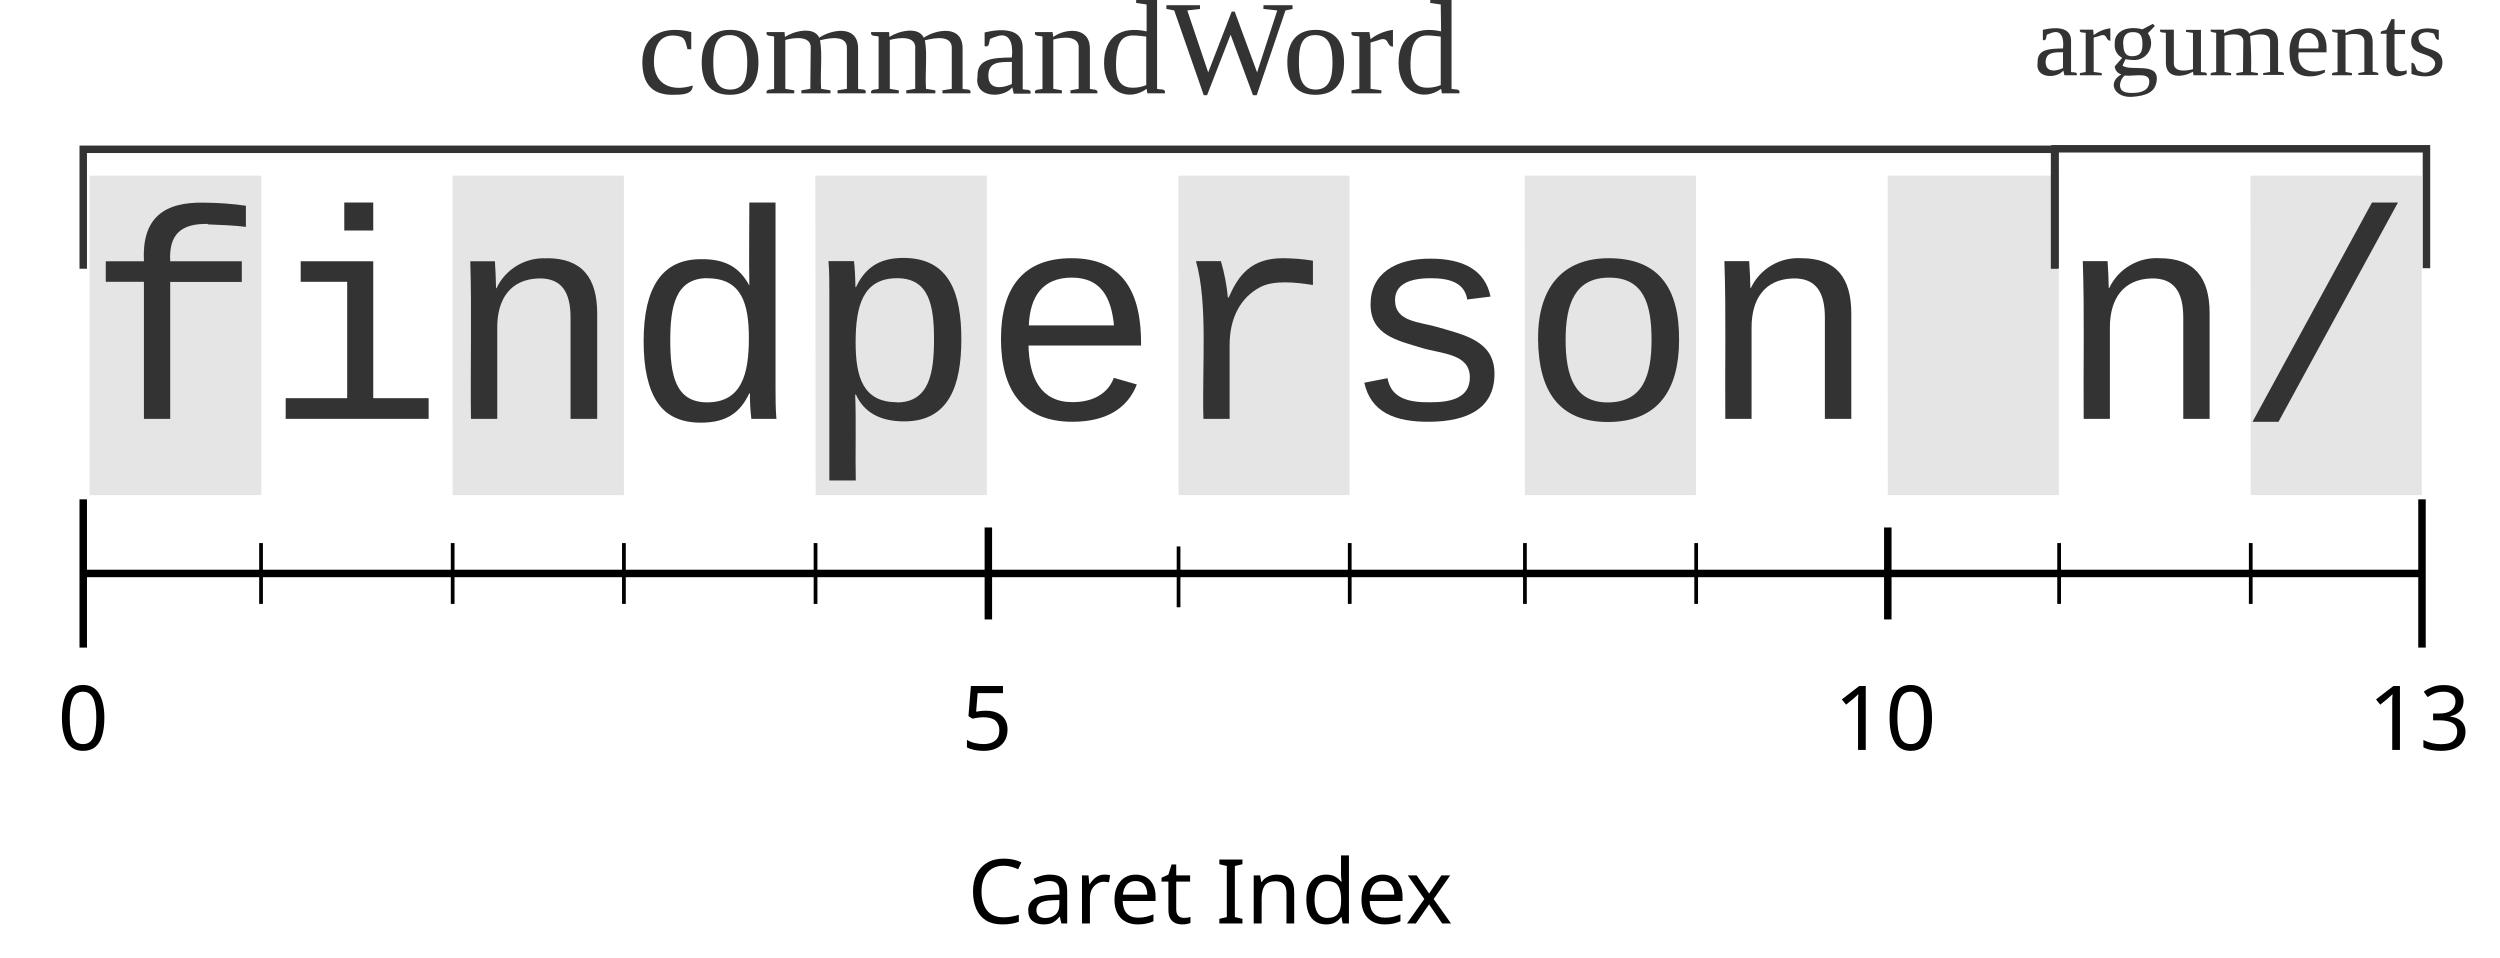
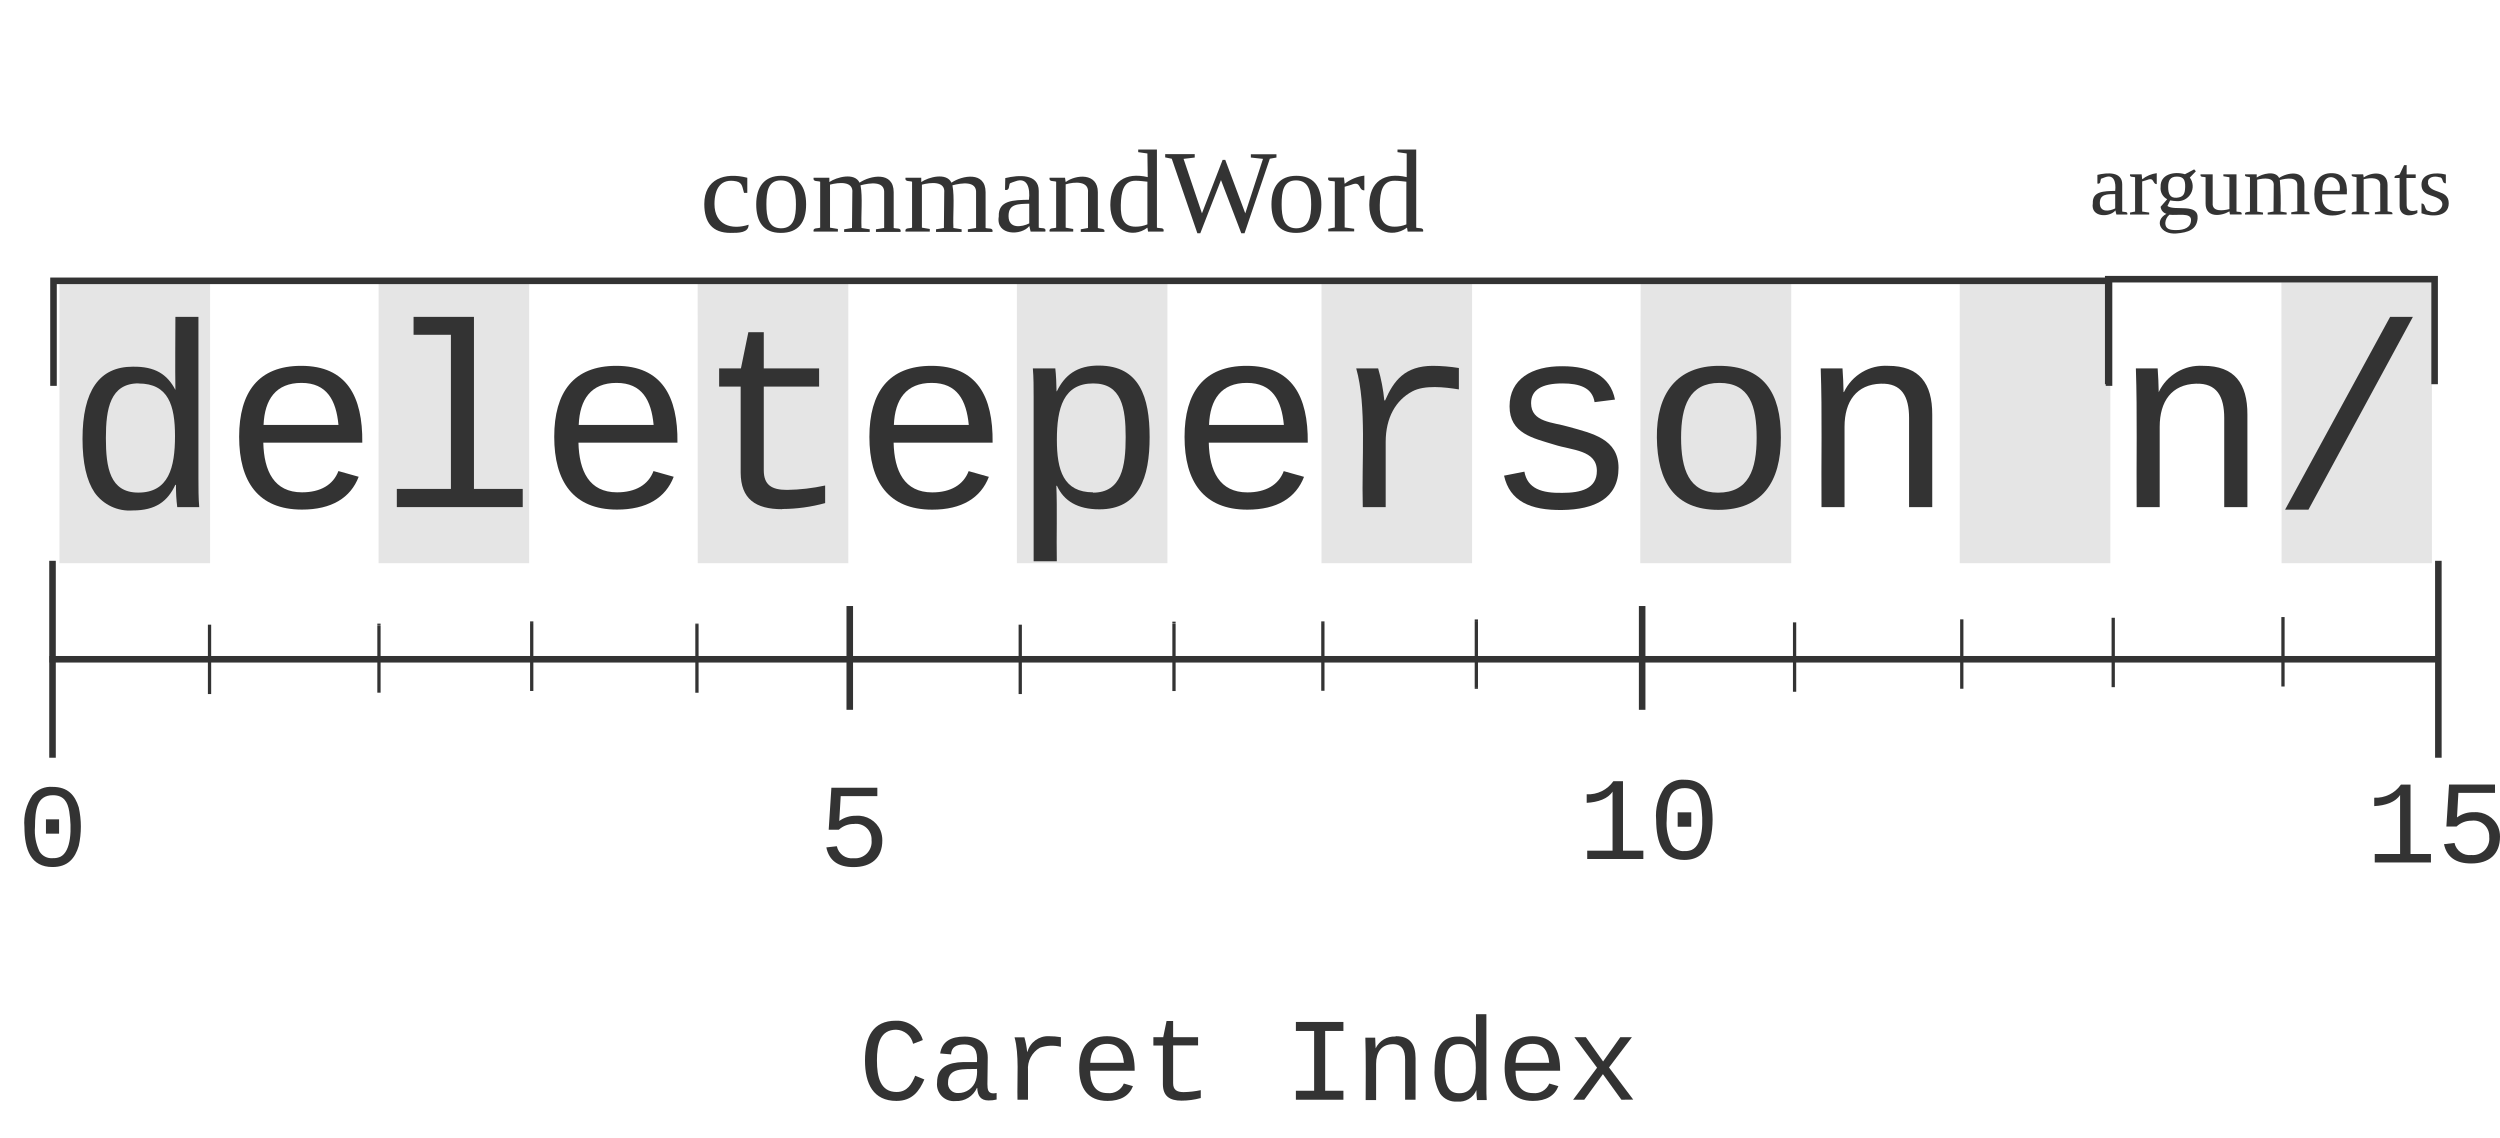
- <svg xmlns="http://www.w3.org/2000/svg" viewBox="0 0 334.9 128.2">
-   <defs>
-     <style>.a{fill:#e5e5e5;}.b,.d,.f,.g{fill:none;}.c{fill:#333;}.d{stroke:#333;}.e{font-size:12px;font-family:Menlo-Regular, Menlo;}.f,.g{stroke:#000;stroke-miterlimit:10;}.g{stroke-width:0.5px;}</style>
-   </defs>
-   <path class="a" d="M12,23.53H35v42.8H12Zm48.62,0H83.58v42.8H60.64Zm48.6,0H132.2v42.8H109.26Zm48.63,0h22.93v42.8H157.88Zm46.4,0h22.94v42.8H204.28Zm48.62,0h22.94v42.8H252.89Zm48.61,0h22.94v42.8H301.51Z" />
-   <path class="b" d="M0,16.43H334.9V69.3H0Z" />
-   <path class="c" d="M27.86,30C24.3,29.92,22.6,31.35,22.8,35h9.59v2.77H22.8V56.11H19.28V37.75H14.17V35h5.11c-.29-5.72,2.58-8,8.17-7.85a40.87,40.87,0,0,1,5.49.41v2.83c-1.47-.19-3.46-.27-5.08-.33" />
-   <path class="c" d="M50,53.34h7.42v2.77H38.27V53.34h8.24V37.75H40.28V35H50ZM46.12,30.88V27.13H50v3.75Z" />
-   <path class="c" d="M73.27,34.59C78,34.59,80,37.25,80,42V56.11H76.43V42.54c0-3.28-1.11-5.33-4.29-5.24-3.72.12-5.53,2.7-5.53,6.57V56.11H63.09C63,49.08,63.21,41.82,63,35H66.3c.07,1.05.13,2.46.15,3.61h.06a7,7,0,0,1,6.76-4" />
-   <path class="c" d="M100.38,38.26c-.06-3.65,0-7.42,0-11.13h3.51V51.76c0,1.48,0,3,.12,4.35h-3.36a27.51,27.51,0,0,1-.19-3.4h-.1c-1.19,2.54-3,3.91-6.48,3.91q-4,0-5.81-2.71c-1.23-1.82-1.85-4.54-1.85-8.19q0-11,7.66-11C97.27,34.67,99.13,35.9,100.38,38.26Zm-5.59-1c-4.33,0-5,3.84-5,8.33s.61,8.31,4.94,8.31c4.63,0,5.59-3.81,5.59-8.62,0-4.65-1-8-5.55-8" />
-   <path class="c" d="M121.12,34.55c6.09.06,7.66,4.77,7.66,10.9s-1.61,11-7.66,11c-3.3,0-5.41-1.27-6.46-3.59h-.1c.15,3.67,0,7.69.08,11.5H111.1V39.35c0-1.48,0-3-.12-4.37h3.42c.12,1,.18,2.34.2,3.48h.07C115.81,36.07,117.6,34.51,121.12,34.55Zm-1,19.36c4.4,0,5-4,5-8.46s-.62-8.18-4.94-8.18c-4.61,0-5.56,3.75-5.56,8.61,0,4.63,1,8,5.52,8" />
-   <path class="c" d="M143.54,34.59c6.94,0,9.4,4.65,9.32,11.7H137.78c.1,4.33,1.64,7.58,5.88,7.58,2.81,0,4.76-1.16,5.55-3.25l3.08.88c-1.23,3.21-4.12,5-8.63,5-6.68,0-9.57-4.29-9.57-11.09S137,34.59,143.54,34.59Zm5.69,9c-.36-3.75-1.76-6.4-5.65-6.4s-5.6,2.5-5.76,6.4Z" />
-   <path class="c" d="M171.88,34.59a26.18,26.18,0,0,1,4,.33v3.26c-2.19-.35-5.24-.7-7.09.3-2.52,1.34-4.07,4-4.07,7.71v9.92h-3.51c-.2-7.17.62-15.41-1-21.13h3.34a25.91,25.91,0,0,1,.94,4.88h.1c1.31-3,3-5.27,7.28-5.27" />
-   <path class="c" d="M196.55,40.12c-.35-2.23-2.32-2.85-4.88-2.85-3.19,0-4.79,1-4.79,2.94,0,2.95,3.32,2.89,5.74,3.62,3.56,1.05,7.58,1.83,7.58,6.25,0,4.69-3.69,6.35-8.57,6.42s-8-1.34-8.87-5.23l3.11-.61c.47,2.6,2.65,3.28,5.76,3.23,2.81,0,5.27-.61,5.27-3.34,0-3.21-3.81-3.13-6.46-3.95-3.27-1-6.84-1.7-6.84-5.84s3.38-6.15,8.07-6.11c4.29,0,7.28,1.5,8,5.08" />
-   <path class="c" d="M215.51,34.59c6.7,0,9.46,4,9.42,10.94,0,6.77-2.87,11-9.53,11s-9.28-4.27-9.36-11S209.09,34.59,215.51,34.59Zm-.15,19.32c4.69,0,5.88-3.52,5.88-8.38s-1.08-8.34-5.67-8.34-5.84,3.53-5.84,8.34,1.19,8.38,5.63,8.38" />
-   <path class="c" d="M241.3,34.59c4.7,0,6.71,2.66,6.7,7.44V56.11h-3.54V42.54c0-3.28-1.11-5.33-4.3-5.24-3.71.12-5.52,2.7-5.52,6.57V56.11h-3.52c-.06-7,.12-14.29-.12-21.13h3.32c.08,1.05.14,2.46.16,3.61h.06a7,7,0,0,1,6.76-4" />
-   <path class="c" d="M289.3,34.59c4.71,0,6.72,2.66,6.7,7.44V56.11h-3.53V42.54c0-3.28-1.12-5.33-4.3-5.24-3.71.12-5.53,2.7-5.53,6.57V56.11h-3.51c-.06-7,.12-14.29-.12-21.13h3.32c.08,1.05.14,2.46.16,3.61h.06a7,7,0,0,1,6.75-4" />
-   <path class="c" d="M301.75,56.5l16-29.37h3.48l-16,29.37Z" />
-   <path class="c" d="M87.6,8.3c0,3.2,2.6,4,5.2,3.15,0,1.25-1.5,1.25-2.75,1.25-2.8,0-4-1.6-4-4.4,0-3.8,3.1-4.9,6.55-4V6.6h-.5c-.25-.75-.2-1.55-1.15-1.75C88.6,4.35,87.6,5.9,87.6,8.3" />
-   <path class="c" d="M97.8,4c2.6,0,3.8,1.6,3.8,4.35s-1.2,4.35-3.85,4.35S94,11,94,8.35,95.2,4,97.8,4Zm0,8c2,0,2.3-1.75,2.3-3.65S99.7,4.7,97.75,4.7s-2.2,1.7-2.2,3.65.3,3.6,2.2,3.65" />
-   <path class="c" d="M108.6,6.6c.2-1.85-2.1-1.6-3.4-1.25V11.9l1.2.2v.4h-3.7c-.15-.65.65-.45,1-.6v-7c-.35-.15-1.15.05-1-.6h2.4l.05.65c1.1-.75,3.85-1.5,4.6.1,1.6-1.1,5.2-1.8,5.2,1.45V11.9c.4.15,1.2-.1,1,.6h-3.75v-.4l1.25-.2V6.6c.15-1.95-2.25-1.55-3.6-1.2.35,1.85,0,4.4.15,6.5l1.25.2v.4h-3.9v-.4l1.2-.2Z" />
-   <path class="c" d="M122.6,6.6c.2-1.85-2.1-1.6-3.4-1.25V11.9l1.2.2v.4h-3.7c-.15-.65.65-.45,1-.6v-7c-.35-.15-1.15.05-1-.6h2.4l.05.65c1.1-.75,3.85-1.5,4.6.1,1.6-1.1,5.2-1.8,5.2,1.45V11.9c.4.15,1.2-.1,1.05.6h-3.75v-.4l1.25-.2V6.6c.15-1.95-2.25-1.55-3.6-1.2.35,1.85,0,4.4.15,6.5l1.25.2v.4h-3.9v-.4l1.2-.2Z" />
-   <path class="c" d="M131.9,4.35c2-.5,5.1-.7,5.1,2v5.6c.4.15,1.2-.1,1.05.6H135.8l-.2-.85c-1.15,1.5-5.15,1.5-4.65-1.45-.1-2.5,2.25-2.5,4.6-2.55.2-1.8-.25-3.5-2.1-2.8a6.89,6.89,0,0,0-.8.3c-.2.35,0,1.15-.75,1Zm.5,5.8c0,2,2,1.65,3.15,1.1V8.3c-1.7,0-3.15-.05-3.15,1.85" />
-   <path class="c" d="M144.5,6.6c.2-1.85-2.05-1.7-3.4-1.3v6.6l1.15.2v.4h-3.6c-.15-.65.65-.45,1-.6v-7c-.35-.15-1.15.05-1-.6H141l.1.65c1.55-1.15,4.9-1.45,4.9,1.55V11.9c.35.15,1.15-.05,1,.6h-3.6v-.4l1.1-.2Z" />
-   <path class="c" d="M147.9,8.45c0-3.55,2.3-5,5.7-4.25l0-3.6-1.4-.2V0H155V11.9c.4.15,1.2-.1,1.05.6H153.7l-.1-.6C151.25,13.65,147.9,12.45,147.9,8.45Zm3.85-3.7c-1.85,0-2.2,1.65-2.25,3.7s.45,3.3,2.25,3.3a4.61,4.61,0,0,0,1.8-.35V4.9c-.5-.05-1.2-.15-1.8-.15" />
-   <path class="c" d="M172.2,1.4l-3.85,11.35h-.5l-3-8.1-3.15,8.1h-.45L157.3,1.4l-1.05-.2V.7h4.5v.5l-1.7.2,2.8,8.3L165,1.55h.4l3,8.15,2.7-8.3-1.85-.2V.7h3.9v.5" />
-   <path class="c" d="M176.25,4c2.6,0,3.8,1.6,3.8,4.35s-1.2,4.35-3.85,4.35-3.75-1.7-3.75-4.35S173.65,4,176.25,4Zm-.05,8c2,0,2.3-1.75,2.3-3.65s-.35-3.65-2.3-3.65S174,6.4,174,8.35s.3,3.6,2.2,3.65" />
-   <path class="c" d="M183.6,5.25a6.08,6.08,0,0,1,3-1.25V6.25c-.95,0-.4-1.5-2-.85l-1,.3v6.2l1.45.2v.4h-4v-.4l1.05-.2v-7c-.4-.15-1.2.1-1.05-.6h2.4" />
-   <path class="c" d="M187.35,8.45c0-3.55,2.3-5,5.7-4.25L193,.6,191.6.4V0h2.85V11.9c.4.15,1.2-.1,1.05.6h-2.35l-.1-.6C190.7,13.65,187.35,12.45,187.35,8.45Zm3.85-3.7c-1.85,0-2.2,1.65-2.25,3.7s.45,3.3,2.25,3.3a4.61,4.61,0,0,0,1.8-.35V4.9c-.5-.05-1.2-.15-1.8-.15" />
-   <path class="d" d="M275.23,36V20H11.15V36" />
-   <path class="c" d="M273.66,4c1.52-.37,3.78-.51,3.78,1.45V9.64c.29.11.89-.08.77.44h-1.66l-.15-.63c-.85,1.11-3.81,1.11-3.44-1.07-.08-1.85,1.66-1.85,3.4-1.89.15-1.33-.18-2.59-1.55-2.08a5.47,5.47,0,0,0-.6.23c-.14.26,0,.85-.55.74Zm.37,4.3c0,1.52,1.52,1.22,2.33.82V7c-1.26,0-2.33,0-2.33,1.37" />
-   <path class="c" d="M280.47,4.71a4.48,4.48,0,0,1,2.23-.92V5.45c-.71,0-.3-1.11-1.49-.63l-.74.22v4.6l1.08.15v.29h-2.93V9.79l.78-.15V4.41c-.3-.11-.89.08-.78-.44h1.78" />
-   <path class="c" d="M287.73,4.45a2.26,2.26,0,0,1-2,3.59,7.11,7.11,0,0,1-1-.11l-.4.86c1.07.81,4.81-.52,4.59,1.92-.15,1.67-1.41,2.11-3.26,2.26-2.37.19-3.45-1.93-1.48-3a1.19,1.19,0,0,1-.89-1.08l1-1.14a1.88,1.88,0,0,1-1-1.89c-.08-1.89,2-2.41,3.7-1.93l1.41-.74.26.3Zm-2.07,8c1.3,0,2.26-.41,2.26-1.55,0-1.3-2.11-.63-3.3-.78a1.81,1.81,0,0,0-.63,1.26C284,12.3,284.7,12.45,285.66,12.45ZM284.44,5.9c0,1,.26,1.7,1.29,1.63S287,6.93,287,5.9s-.22-1.6-1.26-1.6-1.33.63-1.33,1.6" />
-   <path class="c" d="M293.77,9.6c-1.3.78-3.63,1-3.63-1.19v-4c-.3-.11-.89.08-.78-.44h1.85V8.34c-.11,1.37,1.56,1.19,2.56.93V4.41l-.93-.14V4h2V9.64c.3.11.89-.08.78.44h-1.78" />
-   <path class="c" d="M300.51,5.71c.15-1.37-1.55-1.18-2.52-.92V9.64l.89.15v.29h-2.74c-.11-.48.48-.33.74-.44V4.41c-.26-.11-.85,0-.74-.44h1.78l0,.48c.81-.55,2.85-1.11,3.4.08,1.19-.82,3.85-1.34,3.85,1.07v4c.3.11.89-.08.78.44h-2.78V9.79l.93-.15V5.71c.11-1.44-1.67-1.15-2.67-.89a42,42,0,0,1,.12,4.82l.92.15v.29h-2.89V9.79l.89-.15Z" />
-   <path class="c" d="M309.33,3.79c1.81,0,2.44,1.22,2.33,3.22h-3.74c-.3,2.22,1.41,3,3.52,2.33v.37a3.93,3.93,0,0,1-2,.52c-2,0-2.74-1.22-2.74-3.26S307.55,3.79,309.33,3.79Zm1.22,2.7c.44-2.11-2.11-3-2.56-.89a7.49,7.49,0,0,0-.07.89Z" />
-   <path class="c" d="M316.73,5.71c.15-1.37-1.52-1.26-2.52-1V9.64l.86.15v.29H312.4c-.11-.48.48-.33.74-.44V4.41c-.26-.11-.85,0-.74-.44h1.74l.07.48c1.15-.85,3.63-1.07,3.63,1.15v4c.26.11.86,0,.75.44h-2.67V9.79l.81-.15Z" />
-   <path class="c" d="M320.77,8.67c0,.93.89,1,1.63.74v.45c-1,.59-2.7.55-2.7-1.07V4.53h-.78c-.08-.52.52-.37.78-.56l.66-1.41h.41V4h1.41v.56h-1.41Z" />
-   <path class="c" d="M324,5.27c.26,1.77,3.19.85,3.19,3.11,0,2.07-2.56,2.11-4.15,1.52V8.41c.74,0,.33,1.08,1.15,1.15,1.29.71,2.85-1,1.52-1.85C324.7,7,323,7.23,323,5.53c0-1.86,2.15-1.93,3.7-1.52V5.34c-.7,0-.29-.93-1-.93-.78-.25-1.86,0-1.71.86" />
-   <path class="d" d="M325.05,35.93v-16H275.3v16" />
-   <text class="e" transform="translate(7.7 100.46)">0</text>
-   <text class="e" transform="translate(129.61 123.71)">Caret Index</text>
-   <text class="e" transform="translate(128.78 100.46)">5</text>
-   <text class="e" transform="translate(245.67 100.46)">10</text>
-   <text class="e" transform="translate(317.23 100.46)">13</text>
-   <line class="f" x1="11.15" y1="76.82" x2="324.45" y2="76.82" />
-   <line class="f" x1="11.15" y1="66.89" x2="11.15" y2="86.75" />
-   <line class="f" x1="324.45" y1="66.89" x2="324.45" y2="86.75" />
-   <line class="f" x1="132.4" y1="82.98" x2="132.4" y2="70.66" />
-   <line class="f" x1="252.89" y1="82.98" x2="252.89" y2="70.66" />
-   <line class="g" x1="34.97" y1="72.75" x2="34.97" y2="80.9" />
-   <line class="g" x1="60.64" y1="72.75" x2="60.64" y2="80.9" />
-   <line class="g" x1="83.58" y1="72.75" x2="83.58" y2="80.9" />
-   <line class="g" x1="109.25" y1="72.75" x2="109.25" y2="80.9" />
-   <line class="g" x1="157.88" y1="73.2" x2="157.88" y2="81.35" />
-   <line class="g" x1="180.81" y1="72.75" x2="180.81" y2="80.9" />
-   <line class="g" x1="204.28" y1="72.75" x2="204.28" y2="80.9" />
-   <line class="g" x1="227.22" y1="72.75" x2="227.22" y2="80.9" />
-   <line class="g" x1="275.84" y1="72.75" x2="275.84" y2="80.9" />
-   <line class="g" x1="301.51" y1="72.75" x2="301.51" y2="80.9" />
+ <svg xmlns="http://www.w3.org/2000/svg" viewBox="0 0 380.84 173.24">
+   <path d="m9.06 43h22.94v42.8h-22.94zm48.62 0h22.93v42.8h-22.94zm48.6 0h22.95v42.8h-22.94zm48.63 0h22.93v42.8h-22.93zm46.4 0h22.94v42.8h-22.94zm48.62 0h22.94v42.8h-23zm48.61 0h22.94v42.8h-22.94zm49 0h22.93v42.8h-22.9z" fill="#e5e5e5" />
+   <path d="m322.92 0h45.2v60h-45.2z" fill="none" />
+   <path d="m319.51 26.64c1.52-.37 3.78-.52 3.78 1.44v4.15c.3.11.89-.07.78.45h-1.67l-.15-.63c-.85 1.11-3.81 1.11-3.44-1.08-.07-1.85 1.67-1.85 3.41-1.89.15-1.33-.19-2.59-1.56-2.07a5.38 5.38 0 0 0 -.59.22c-.15.26 0 .85-.56.74zm.37 4.3c0 1.51 1.52 1.22 2.34.81v-2.18c-1.26 0-2.34 0-2.34 1.37" fill="#333" />
+   <path d="m326.33 27.31a4.5 4.5 0 0 1 2.22-.93v1.67c-.7 0-.3-1.11-1.48-.63l-.74.22v4.59l1.07.15v.3h-2.92v-.3l.77-.15v-5.23c-.29-.11-.88.07-.77-.44h1.77" fill="#333" />
+   <path d="m333.59 27.05a2.26 2.26 0 0 1 -2 3.59 6.94 6.94 0 0 1 -1-.11l-.41.85c1.07.82 4.81-.52 4.59 1.93-.15 1.66-1.4 2.11-3.26 2.26-2.37.18-3.44-1.93-1.48-3a1.21 1.21 0 0 1 -.89-1.07l1-1.15a1.88 1.88 0 0 1 -1-1.89c-.07-1.89 2-2.41 3.71-1.92l1.4-.74.26.29zm-2.08 8c1.3 0 2.26-.41 2.26-1.56s-2.11-.63-3.29-.78a1.77 1.77 0 0 0 -.63 1.26c0 .93.7 1.08 1.66 1.08zm-1.22-6.56c0 1 .26 1.71 1.3 1.63s1.26-.59 1.29-1.63-.22-1.59-1.26-1.59-1.33.63-1.33 1.59" fill="#333" />
+   <path d="m339.62 32.2c-1.29.77-3.63 1-3.63-1.19v-4.01c-.29-.11-.88.07-.77-.44h1.85v4.37c-.11 1.37 1.55 1.18 2.55.92v-4.85l-.92-.15v-.29h2v5.66c.29.11.89-.07.78.45h-1.78" fill="#333" />
+   <path d="m346.37 28.31c.14-1.37-1.56-1.19-2.52-.93v4.85l.89.15v.3h-2.74c-.11-.48.49-.34.75-.45v-5.23c-.26-.11-.86 0-.75-.44h1.78v.48c.81-.56 2.85-1.11 3.41.07 1.18-.81 3.85-1.33 3.85 1.08v4c.3.11.89-.07.78.45h-2.78v-.3l.92-.15v-3.88c.12-1.45-1.66-1.15-2.66-.89a39.77 39.77 0 0 1 .11 4.81l.93.15v.3h-2.89v-.3l.89-.15z" fill="#333" />
+   <path d="m355.18 26.38c1.81 0 2.44 1.22 2.33 3.22h-3.74c-.29 2.23 1.41 3 3.52 2.34v.37a4 4 0 0 1 -2 .52c-2 0-2.74-1.23-2.74-3.26s.85-3.19 2.63-3.19zm1.22 2.7c.45-2.11-2.11-3-2.55-.88a5.51 5.51 0 0 0 -.08.88z" fill="#333" />
+   <path d="m362.59 28.31c.15-1.37-1.52-1.26-2.52-1v4.89l.85.15v.3h-2.67c-.11-.48.49-.34.74-.45v-5.2c-.25-.11-.85 0-.74-.44h1.75l.08.48c1.15-.85 3.63-1.08 3.63 1.15v4c.26.11.85 0 .74.45h-2.67v-.3l.82-.15z" fill="#333" />
+   <path d="m366.62 31.27c0 .93.89 1 1.63.74v.44c-1 .6-2.7.56-2.7-1.07v-4.26h-.78c-.07-.52.52-.37.78-.55l.67-1.41h.4v1.41h1.38v.55h-1.41z" fill="#333" />
+   <path d="m369.85 27.86c.26 1.78 3.18.85 3.18 3.11 0 2.08-2.55 2.11-4.15 1.52v-1.49c.74 0 .34 1.07 1.15 1.15 1.3.7 2.85-1 1.52-1.85-1-.67-2.67-.48-2.67-2.19s2.15-1.92 3.71-1.52v1.34c-.71 0-.3-.93-1-.93-.78-.26-1.85 0-1.7.85" fill="#333" />
+   <path d="m370.88 58.53v-16h-49.72v16" fill="none" stroke="#333" />
+   <path d="m108.84 31.08c0 3.2 2.6 4 5.2 3.15 0 1.25-1.5 1.25-2.75 1.25-2.8 0-4-1.6-4-4.4 0-3.8 3.1-4.9 6.55-4v2.3h-.5c-.25-.75-.2-1.55-1.15-1.75-2.35-.5-3.35 1.05-3.35 3.45" fill="#333" />
+   <path d="m119 26.78c2.6 0 3.8 1.6 3.8 4.35s-1.2 4.35-3.85 4.35-3.75-1.7-3.75-4.35 1.24-4.35 3.8-4.35zm-.05 8c2 0 2.3-1.75 2.3-3.65s-.35-3.65-2.3-3.65-2.2 1.7-2.2 3.65.3 3.6 2.2 3.65" fill="#333" />
+   <path d="m129.84 29.38c.2-1.85-2.1-1.6-3.4-1.25v6.55l1.2.2v.4h-3.7c-.15-.65.65-.45 1-.6v-7c-.35-.15-1.15.05-1-.6h2.4v.65c1.1-.75 3.85-1.5 4.6.1 1.6-1.1 5.2-1.8 5.2 1.45v5.45c.4.15 1.2-.1 1.05.6h-3.75v-.4l1.25-.2v-5.3c.15-1.95-2.25-1.55-3.6-1.2.35 1.85.05 4.4.15 6.5l1.25.2v.4h-3.9v-.4l1.2-.2z" fill="#333" />
+   <path d="m143.84 29.38c.2-1.85-2.1-1.6-3.4-1.25v6.55l1.2.2v.4h-3.7c-.15-.65.65-.45 1-.6v-7c-.35-.15-1.15.05-1-.6h2.4v.65c1.1-.75 3.85-1.5 4.6.1 1.6-1.1 5.2-1.8 5.2 1.45v5.45c.4.15 1.2-.1 1.05.6h-3.75v-.4l1.25-.2v-5.3c.15-1.95-2.25-1.55-3.6-1.2.35 1.85.05 4.4.15 6.5l1.25.2v.4h-3.9v-.4l1.2-.2z" fill="#333" />
+   <path d="m153.14 27.13c2.05-.5 5.1-.7 5.1 1.95v5.6c.4.15 1.2-.1 1 .6h-2.24l-.2-.85c-1.15 1.5-5.15 1.5-4.65-1.45-.1-2.5 2.25-2.5 4.6-2.55.2-1.8-.25-3.5-2.1-2.8a6.89 6.89 0 0 0 -.8.3c-.2.35 0 1.15-.75 1zm.5 5.8c0 2 2.05 1.65 3.15 1.1v-3c-1.7.05-3.15 0-3.15 1.85" fill="#333" />
+   <path d="m165.74 29.38c.2-1.85-2.05-1.7-3.4-1.3v6.6l1.15.2v.4h-3.6c-.15-.65.65-.45 1-.6v-7c-.35-.15-1.15.05-1-.6h2.35l.1.65c1.55-1.15 4.9-1.45 4.9 1.55v5.45c.35.15 1.15 0 1 .6h-3.6v-.4l1.1-.2z" fill="#333" />
+   <path d="m169.14 31.23c0-3.55 2.3-5.05 5.7-4.25l-.05-3.6-1.4-.2v-.4h2.85v11.9c.4.15 1.2-.1 1 .6h-2.35l-.1-.6c-2.3 1.75-5.65.55-5.65-3.45zm3.85-3.7c-1.85 0-2.2 1.65-2.25 3.7s.45 3.3 2.25 3.3a4.61 4.61 0 0 0 1.8-.35v-6.5c-.5-.05-1.2-.15-1.8-.15" fill="#333" />
+   <path d="m193.44 24.18-3.85 11.35h-.5l-3.09-8.1-3.15 8.1h-.45l-3.9-11.35-1-.2v-.5h4.5v.52l-1.7.2 2.8 8.3 3.15-8.15h.4l3.05 8.15 2.7-8.3-1.85-.2v-.5h3.9v.5" fill="#333" />
+   <path d="m197.49 26.78c2.6 0 3.8 1.6 3.8 4.35s-1.2 4.35-3.85 4.35-3.75-1.7-3.75-4.35 1.2-4.35 3.8-4.35zm-.05 8c1.95 0 2.3-1.75 2.3-3.65s-.35-3.65-2.3-3.65-2.2 1.7-2.2 3.65.3 3.6 2.2 3.65" fill="#333" />
+   <path d="m204.84 28a6.08 6.08 0 0 1 3-1.25v2.25c-1 0-.4-1.5-2-.85l-1 .3v6.2l1.45.2v.4h-3.95v-.4l1-.2v-7c-.4-.15-1.2.1-1-.6h2.4" fill="#333" />
+   <path d="m208.59 31.23c0-3.55 2.3-5.05 5.7-4.25v-3.6l-1.4-.2v-.4h2.85v11.9c.4.15 1.2-.1 1.05.6h-2.35l-.1-.6c-2.4 1.75-5.75.55-5.75-3.45zm3.85-3.7c-1.85 0-2.2 1.65-2.25 3.7s.45 3.3 2.25 3.3a4.61 4.61 0 0 0 1.8-.35v-6.5c-.5-.05-1.2-.15-1.8-.15" fill="#333" />
+   <path d="m321.28 58.78v-16h-313.13v16" fill="none" stroke="#333" />
+   <path d="m4.82 37.57h373v52.87h-373z" fill="none" />
+   <g fill="#333">
+     <path d="m26.72 59.4c-.06-3.65 0-7.42 0-11.13h3.51v24.63c0 1.48 0 3 .12 4.35h-3.35a24 24 0 0 1 -.19-3.39h-.1c-1.19 2.53-3 3.9-6.49 3.9a6.52 6.52 0 0 1 -5.8-2.71c-1.23-1.82-1.85-4.53-1.85-8.19q0-11 7.65-11c3.39-.05 5.25 1.14 6.5 3.54zm-5.59-1c-4.34 0-5 3.84-5 8.34s.61 8.3 4.94 8.3c4.63 0 5.59-3.81 5.59-8.62 0-4.64-1-8-5.55-8" />
+     <path d="m45.88 55.73c6.93 0 9.39 4.65 9.31 11.7h-15.08c.1 4.34 1.65 7.57 5.89 7.57 2.82 0 4.77-1.15 5.55-3.24l3.09.87c-1.23 3.21-4.12 5-8.64 5-6.68 0-9.57-4.29-9.57-11.09s2.94-10.81 9.45-10.81zm5.68 9c-.35-3.75-1.76-6.4-5.64-6.4s-5.61 2.5-5.77 6.4z" />
+     <path d="m72.2 74.48h7.43v2.77h-19.18v-2.77h8.24v-23.48h-5.69v-2.73h9.2z" />
+     <path d="m93.88 55.73c6.94 0 9.4 4.65 9.32 11.7h-15.08c.1 4.34 1.64 7.57 5.88 7.57 2.81 0 4.77-1.15 5.55-3.24l3.08.87c-1.23 3.21-4.12 5-8.63 5-6.68 0-9.57-4.29-9.57-11.09s2.95-10.81 9.45-10.81zm5.69 9c-.35-3.75-1.76-6.4-5.65-6.4s-5.6 2.5-5.76 6.4z" />
+     <path d="m119.16 77.57c-4.08 0-6.31-1.57-6.33-5.57v-13.11h-3.28v-2.77h3.32l1.13-5.51h2.35v5.51h8.43v2.77h-8.43v12.74c0 2.23 1.17 3 3.55 3a29.32 29.32 0 0 0 5.8-.67v2.68a25.07 25.07 0 0 1 -6.54.9" />
+     <path d="m141.89 55.73c6.94 0 9.4 4.65 9.32 11.7h-15.08c.1 4.34 1.64 7.58 5.88 7.58 2.81 0 4.76-1.15 5.55-3.24l3.08.87c-1.23 3.21-4.12 5-8.63 5-6.68 0-9.57-4.29-9.57-11.09s2.95-10.82 9.45-10.82zm5.69 9c-.36-3.75-1.76-6.4-5.65-6.4s-5.6 2.5-5.76 6.4z" />
+     <path d="m167.48 55.69c6.09.06 7.65 4.77 7.65 10.9s-1.6 11-7.65 11c-3.3 0-5.41-1.26-6.47-3.59h-.09c.15 3.67 0 7.7.07 11.5h-3.53v-25c0-1.49 0-3-.12-4.38h3.42c.12 1 .17 2.34.19 3.48h.05c1.17-2.39 3-3.95 6.48-3.91zm-1 19.36c4.4 0 5-4 5-8.46s-.62-8.18-4.94-8.18c-4.54 0-5.54 3.75-5.54 8.59 0 4.63 1 8 5.53 8" />
+     <path d="m189.9 55.73c6.93 0 9.39 4.65 9.32 11.7h-15.08c.1 4.34 1.64 7.58 5.88 7.58 2.81 0 4.76-1.15 5.54-3.24l3.09.87c-1.23 3.21-4.12 5-8.63 5-6.68 0-9.57-4.29-9.57-11.09s2.95-10.82 9.45-10.82zm5.68 9c-.35-3.75-1.75-6.4-5.64-6.4s-5.61 2.5-5.76 6.4z" />
+     <path d="m218.24 55.73a25.94 25.94 0 0 1 4 .33v3.26c-2.18-.35-5.23-.7-7.09.3-2.52 1.34-4.06 4-4.06 7.71v9.92h-3.49c-.2-7.16.62-15.41-1-21.13h3.34a26.23 26.23 0 0 1 .94 4.88h.12c1.31-3 3-5.27 7.29-5.27" />
+     <path d="m242.91 61.26c-.35-2.23-2.33-2.85-4.89-2.85-3.18 0-4.78 1-4.78 3 0 2.94 3.32 2.89 5.74 3.61 3.56 1 7.58 1.83 7.58 6.25 0 4.69-3.69 6.35-8.57 6.42s-8-1.34-8.87-5.23l3.1-.61c.47 2.6 2.66 3.29 5.77 3.23 2.81 0 5.27-.61 5.27-3.34 0-3.21-3.81-3.13-6.47-4-3.26-1-6.83-1.7-6.83-5.84s3.38-6.15 8.06-6.11c4.3 0 7.29 1.5 8 5.08" />
+     <path d="m261.87 55.73c6.7 0 9.46 4 9.42 10.94 0 6.78-2.87 11-9.53 11s-9.28-4.27-9.36-11 3.05-10.94 9.47-10.94zm-.15 19.32c4.68 0 5.88-3.52 5.88-8.38s-1.08-8.34-5.67-8.34-5.84 3.53-5.84 8.34 1.19 8.38 5.63 8.38" />
+     <path d="m287.65 55.73c4.71 0 6.72 2.66 6.7 7.44v14.08h-3.53v-13.57c0-3.28-1.12-5.33-4.3-5.23-3.71.11-5.53 2.69-5.53 6.56v12.24h-3.51c-.06-7 .12-14.29-.12-21.13h3.32c.08 1.06.14 2.46.16 3.61h.06a7 7 0 0 1 6.75-4" />
+     <path d="m335.66 55.73c4.71 0 6.72 2.66 6.7 7.44v14.08h-3.53v-13.57c0-3.28-1.12-5.33-4.3-5.23-3.71.11-5.53 2.69-5.53 6.56v12.24h-3.51c-.06-7 .11-14.29-.12-21.13h3.32c.08 1.06.14 2.46.16 3.61a7 7 0 0 1 6.76-4" />
+     <path d="m348.1 77.64 16-29.37h3.47l-15.91 29.37z" />
+   </g>
+   <path d="m7.48 100.43h364.45m-363.93-15v30m363.45 0v-30m-242 22.21v-14.83m0 14.82v.5m0-15.31v-.5m120.71 15.32v-14.83m0 14.82v.5m0-15.31v-.5" fill="none" stroke="#333" />
+   <path d="m31.92 105.48v-10.07m0 10.07v.25m0-10.31v-.26m25.81 10.16v-10.07m0 10v.27m0-10.32v-.2m23.27 10v-10.09m0 10.09v.26m0-10.36v-.24m25.17 10.62v-10.07m0 10.06v.26m0-10.33v-.2m49.25 10.52v-10.11m0 10.07v.25m0-10.31v-.26m23.42 9.84v-10m0 10v.27m0-10.32v-.25m22.68 10.3v-10.09m0 10.06v.26m0-10.33v-.24m23.38 10v-10.05m0 10.06v.26m0-10.33v-.24m48.48 10.77v-10.07m0 10.07v.25m0-10.31v-.26m25.47 9.86v-10.07m0 10.06v.26m0-10.32v-.25m23.07 10.08v-10.07m0 10.07v.25m0-10.31v-.26m25.86 10.22v-10.07m0 10.06v.26m0-10.32v-.26" fill="none" stroke="#333" stroke-width=".5" />
+   <path d="m8.74 148.14h362.15v25.1h-362.14z" fill="none" />
+   <path d="m136.54 156.86c-2.47 0-2.95 2.15-2.95 4.69s.52 4.8 3 4.8c1.65 0 2.31-1.25 2.83-2.48l1.39.57c-.74 1.73-1.82 3.27-4.24 3.27-3.53 0-4.8-2.59-4.8-6.16s1.19-6.06 4.71-6.06a4.1 4.1 0 0 1 4.1 2.95l-1.48.57a2.74 2.74 0 0 0 -2.61-2.15" fill="#333" />
+   <path d="m150.42 165.14c0 .84.1 1.4.88 1.42a2.75 2.75 0 0 0 .52-.06v1a5.05 5.05 0 0 1 -1.22.14c-1.24 0-1.68-.74-1.73-1.91h-.05a3.37 3.37 0 0 1 -3.27 2 2.55 2.55 0 0 1 -2.8-2.83c0-2.34 1.71-3.06 4-3.11h2.08c.1-1.68-.35-2.68-1.95-2.68-1.23 0-1.94.42-2 1.51l-1.66-.14c.29-1.8 1.6-2.57 3.72-2.57s3.53 1 3.53 3.2zm-6-.23a1.46 1.46 0 0 0 1.54 1.6 2.77 2.77 0 0 0 2.69-1.91 4.73 4.73 0 0 0 .18-1.76c-2 .06-4.41-.25-4.41 2.07" fill="#333" />
+   <path d="m159.8 157.85a11.13 11.13 0 0 1 1.81.15v1.47a5.63 5.63 0 0 0 -3.19.13 3.66 3.66 0 0 0 -1.82 3.47v4.46h-1.6c-.08-3.22.28-6.93-.45-9.51h1.5a11.93 11.93 0 0 1 .42 2.2h.05a3.24 3.24 0 0 1 3.27-2.37" fill="#333" />
+   <path d="m168.65 157.85c3.12 0 4.23 2.09 4.2 5.26h-6.79c.05 1.95.74 3.41 2.65 3.41a2.4 2.4 0 0 0 2.49-1.46l1.39.4c-.55 1.44-1.85 2.25-3.88 2.25-3 0-4.31-1.93-4.31-5s1.33-4.86 4.25-4.86zm2.56 4.05c-.16-1.69-.79-2.88-2.54-2.88s-2.52 1.12-2.59 2.88z" fill="#333" />
+   <path d="m180 167.67c-1.84 0-2.84-.7-2.85-2.5v-5.9h-1.45v-1.27h1.5l.51-2.47h1v2.47h3.8v1.25h-3.8v5.75c0 1 .53 1.37 1.6 1.37a13.76 13.76 0 0 0 2.61-.3v1.2a11.23 11.23 0 0 1 -2.94.4" fill="#333" />
+   <path d="m197.41 155.68h7.24v1.37h-2.78v9.11h2.78v1.37h-7.24v-1.37h2.78v-9.11h-2.78z" fill="#333" />
+   <path d="m212.64 157.85c2.12 0 3 1.19 3 3.35v6.33h-1.59v-6.1c0-1.48-.5-2.4-1.94-2.36-1.67.05-2.48 1.21-2.48 3v5.51h-1.59c0-3.16.06-6.43-.05-9.51h1.5c0 .48.06 1.11.07 1.63a3.16 3.16 0 0 1 3-1.8" fill="#333" />
+   <path d="m224.84 159.5c0-1.64 0-3.34 0-5h1.59v11.08c0 .67 0 1.37.05 2h-1.48a12.07 12.07 0 0 1 -.09-1.52 2.84 2.84 0 0 1 -2.92 1.75 2.91 2.91 0 0 1 -2.61-1.22 6.54 6.54 0 0 1 -.84-3.68c0-3.31 1.15-5 3.45-5a2.92 2.92 0 0 1 2.85 1.59zm-2.51-.45c-2 0-2.24 1.73-2.24 3.76s.27 3.73 2.22 3.73 2.51-1.71 2.51-3.87-.45-3.62-2.49-3.62" fill="#333" />
+   <path d="m233.46 157.85c3.12 0 4.23 2.09 4.2 5.26h-6.79c0 1.95.74 3.41 2.65 3.41a2.4 2.4 0 0 0 2.49-1.46l1.39.4c-.55 1.44-1.85 2.25-3.88 2.25-3 0-4.31-1.93-4.31-5s1.33-4.86 4.25-4.86zm2.54 4.05c-.16-1.69-.79-2.88-2.54-2.88s-2.52 1.12-2.59 2.88z" fill="#333" />
+   <path d="m247 167.53-2.82-3.9-2.84 3.9h-1.7l3.65-4.88-3.46-4.65h1.75l2.63 3.7 2.62-3.7h1.77l-3.49 4.61 3.69 4.9z" fill="#333" />
+   <path d="m0 112.5h15.33v22.93h-15.33z" fill="none" />
+   <path d="m12 123a13.53 13.53 0 0 1 0 5.84c-.57 1.92-1.66 3.24-4 3.24-3.31 0-4.26-2.64-4.28-6.11a7.46 7.46 0 0 1 1.24-4.84 3.61 3.61 0 0 1 3.04-1.26c2.32 0 3.41 1.23 4 3.13zm-2.85 7.54c1.75-.81 1.79-4.43 1.4-6.9-.23-1.48-.84-2.5-2.49-2.5-2.47 0-2.71 2.25-2.73 4.83a7.26 7.26 0 0 0 .7 3.76 2.13 2.13 0 0 0 2 1 2.56 2.56 0 0 0 1.08-.18zm-2.15-3.54v-2.19h2v2.19z" fill="#333" />
+   <path d="m122.15 112.5h15.33v22.93h-15.33z" fill="none" />
+   <path d="m127.85 125.06a4.24 4.24 0 0 1 2.56-.79 3.76 3.76 0 0 1 3.72 2.24 4.08 4.08 0 0 1 .28 1.5c0 2.68-1.66 4.08-4.39 4.08-2.36 0-3.73-1-4.14-3l1.6-.18a2.33 2.33 0 0 0 2.57 1.83 2.5 2.5 0 0 0 2.72-2.75 2.36 2.36 0 0 0 -2.68-2.47 3.32 3.32 0 0 0 -2.31.88h-1.54l.41-6.4h7v1.28h-5.58" fill="#333" />
+   <path d="m243.21 111.42h15.33v22.92h-15.33z" fill="none" />
+   <path d="m241.71 121a4.67 4.67 0 0 0 4.07-2h1.46v10.59h3.1v1.27h-8.55v-1.27h3.86v-9c-.69 1.09-2.23 1.62-3.94 1.71z" fill="#333" />
+   <path d="m260.57 121.92a13.38 13.38 0 0 1 0 5.84c-.58 1.92-1.67 3.24-4 3.24-3.31 0-4.25-2.64-4.28-6.11a7.5 7.5 0 0 1 1.24-4.84 3.63 3.63 0 0 1 3.1-1.27c2.3 0 3.37 1.22 3.94 3.14zm-2.84 7.54c1.75-.81 1.78-4.43 1.39-6.9-.22-1.48-.84-2.5-2.48-2.5-2.47 0-2.71 2.25-2.74 4.83a7.26 7.26 0 0 0 .71 3.76 2.11 2.11 0 0 0 2 1 2.6 2.6 0 0 0 1.12-.19zm-2.16-3.52v-2.19h2.07v2.19z" fill="#333" />
+   <path d="m363.18 112h15.33v22.92h-15.32z" fill="none" />
+   <path d="m361.68 121.52a4.65 4.65 0 0 0 4.07-2h1.46v10.58h3.11v1.28h-8.56v-1.28h3.86v-9c-.69 1.09-2.23 1.62-3.94 1.7z" fill="#333" />
+   <path d="m374.29 124.52a4.09 4.09 0 0 1 2.56-.79 3.74 3.74 0 0 1 3.71 2.24 3.87 3.87 0 0 1 .28 1.49c0 2.68-1.66 4.08-4.39 4.08-2.36 0-3.73-1-4.14-2.94l1.6-.19a2.34 2.34 0 0 0 2.58 1.84 2.49 2.49 0 0 0 2.71-2.75 2.37 2.37 0 0 0 -2.68-2.48 3.3 3.3 0 0 0 -2.3.89h-1.55l.41-6.4h7v1.27h-5.58" fill="#333" />
</svg>
